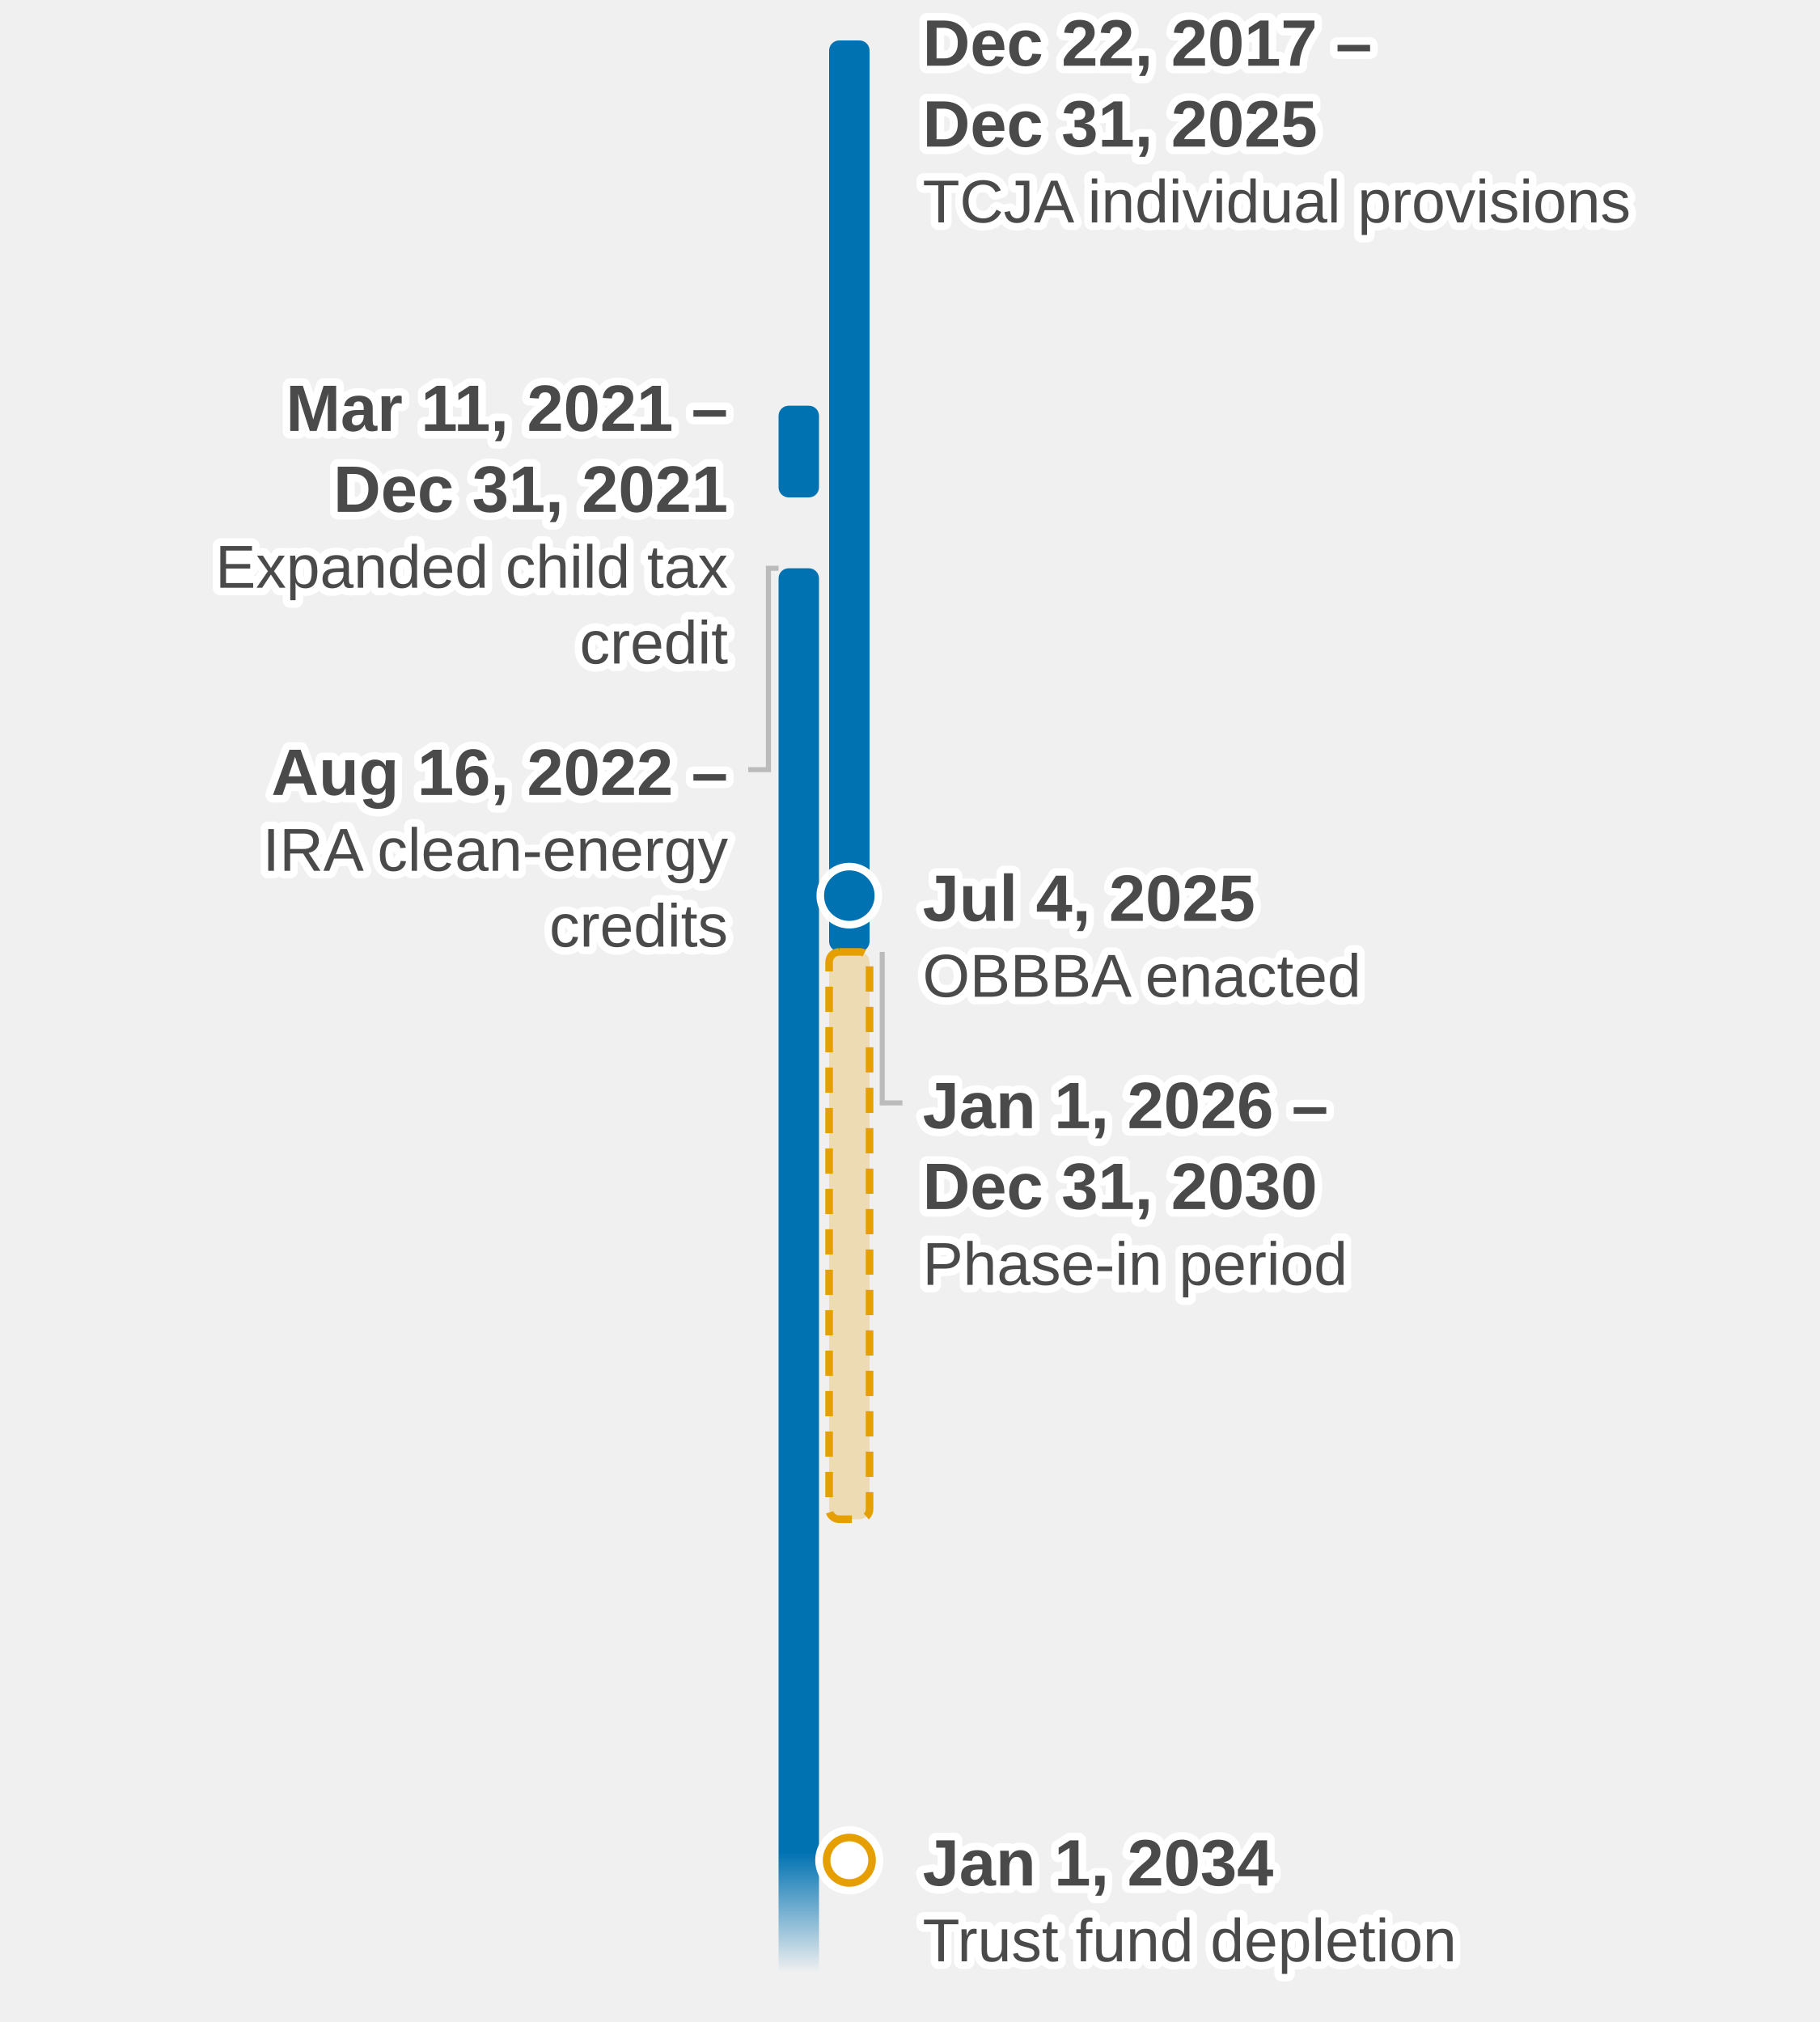
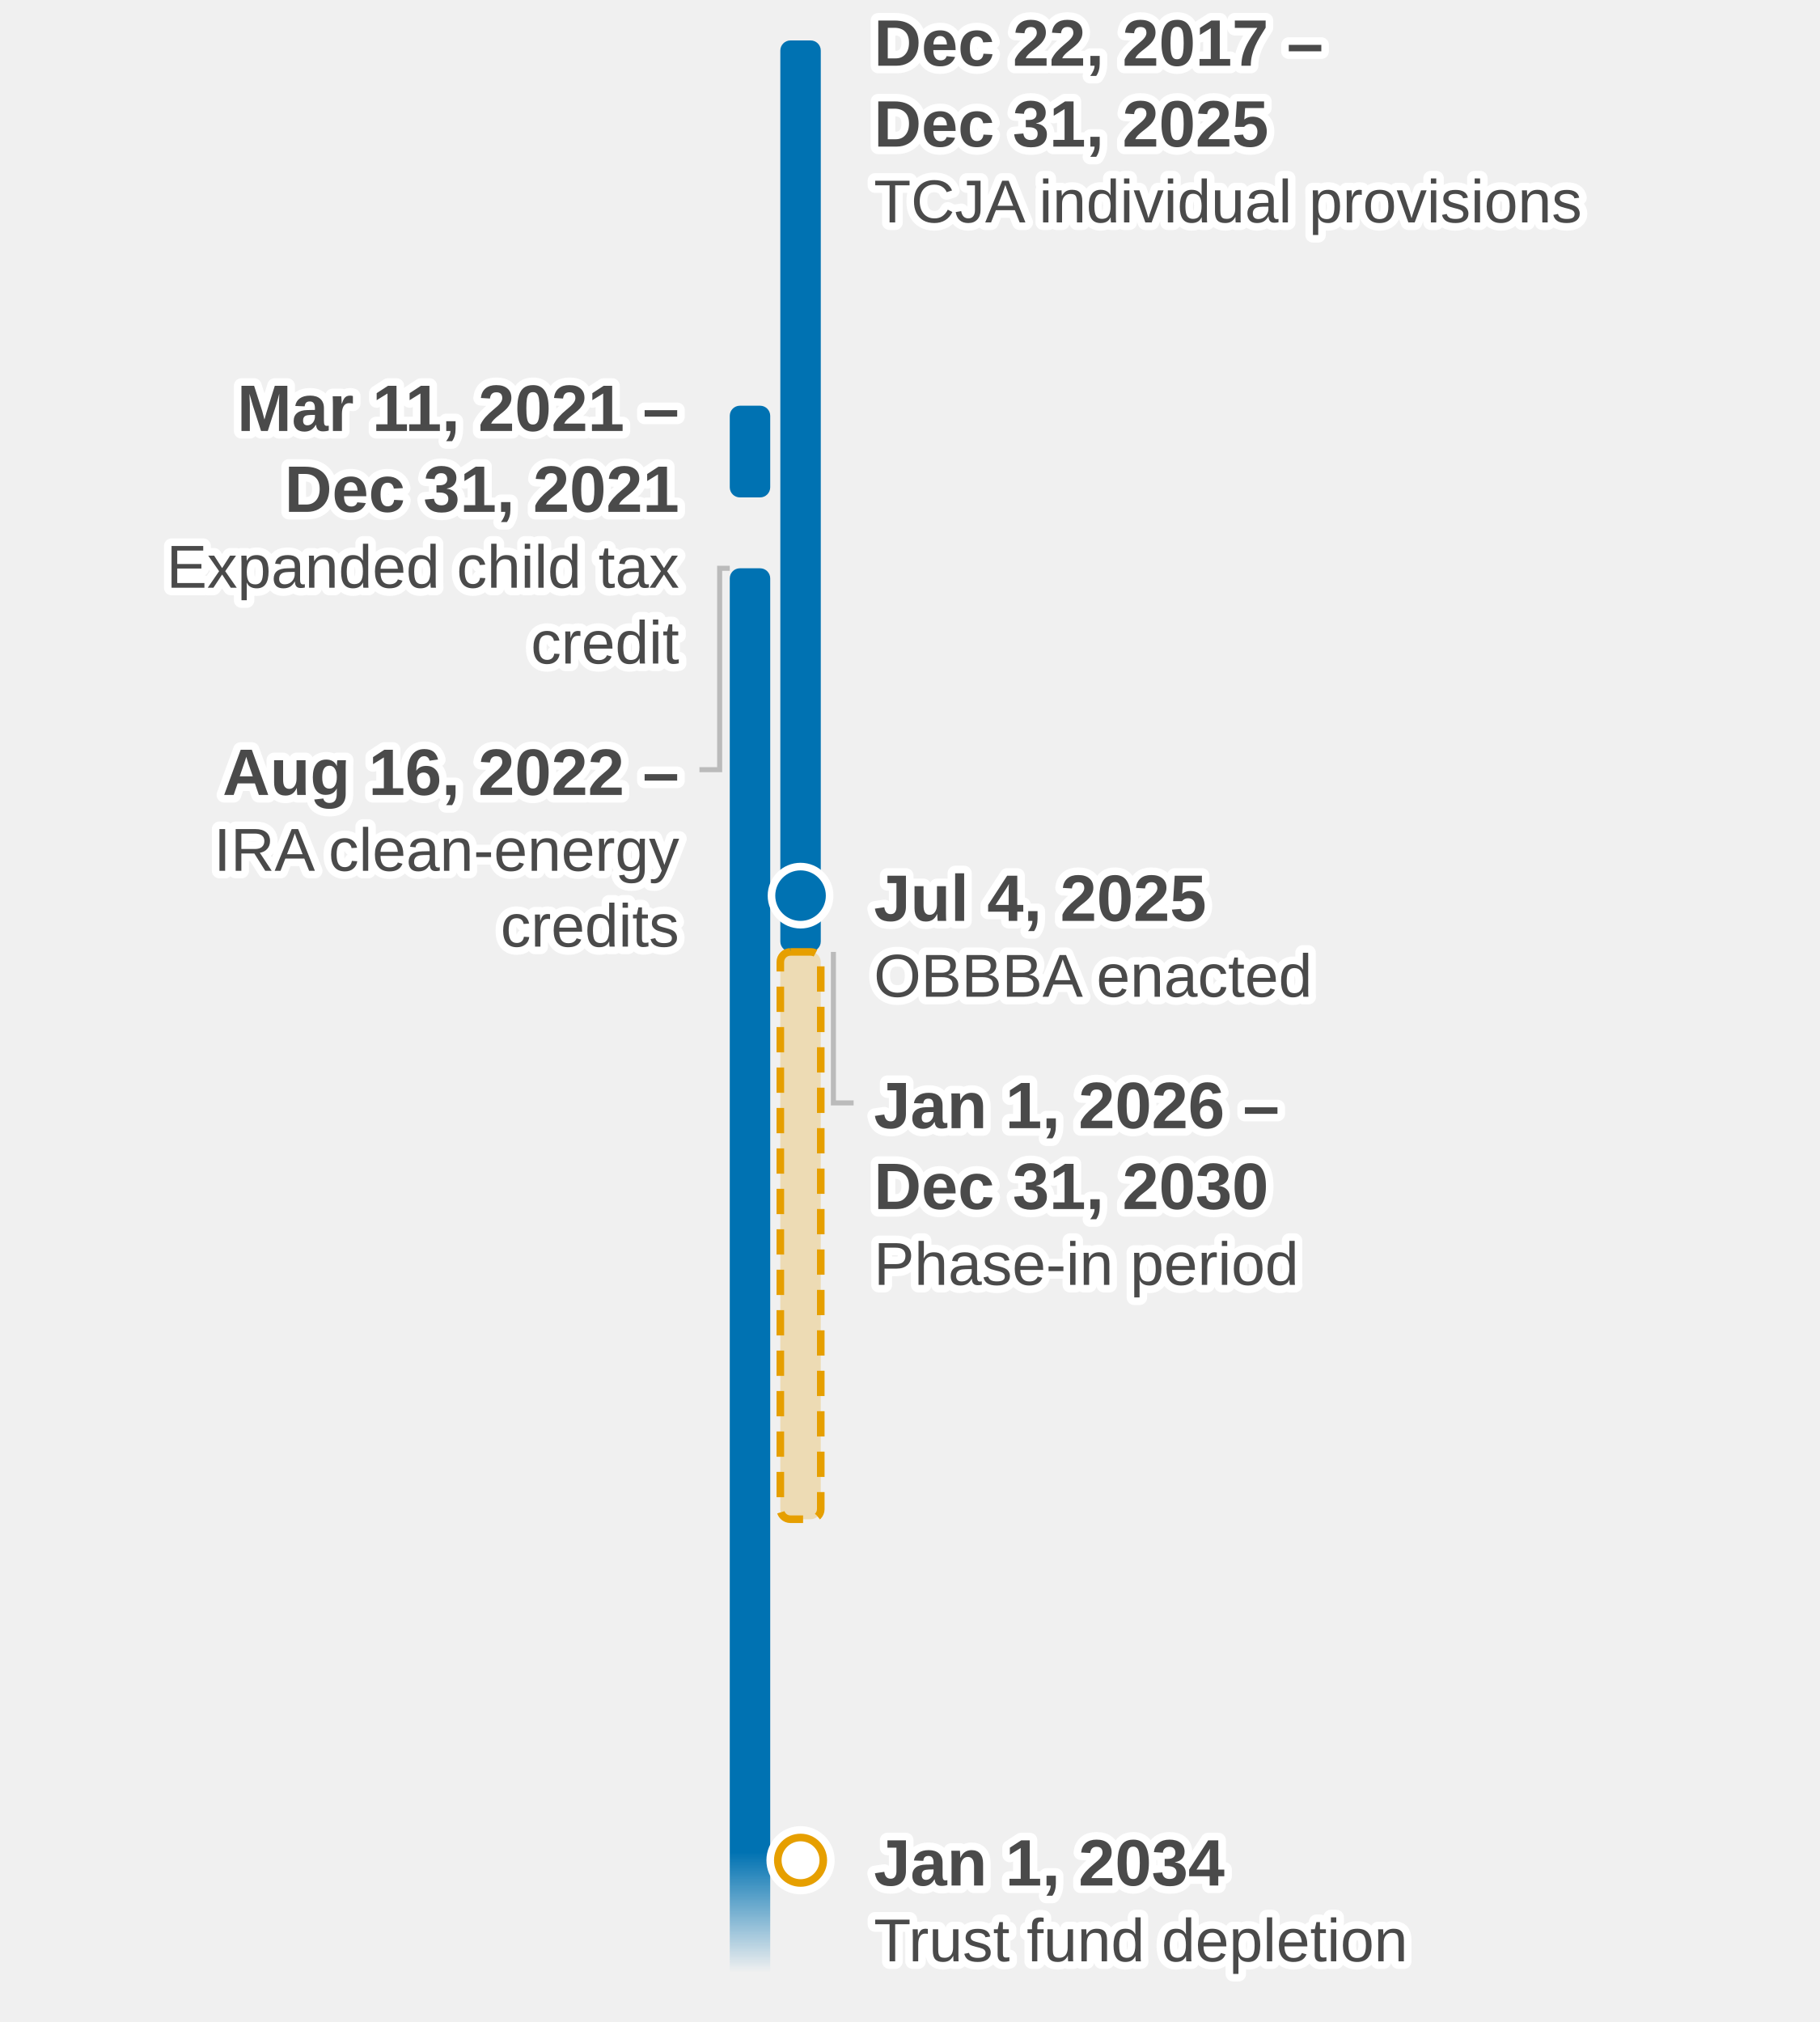
<svg class="tbl-timeline" width="360" height="400" viewBox="0 0 360 400" font-family="Figtree, &quot;Source Sans 3&quot;, system-ui, -apple-system, &quot;Segoe UI&quot;, Arial, sans-serif">
  <defs>
    <linearGradient id="tblfade-0072B2-down-914" x1="0" y1="0" x2="0" y2="1">
      <stop offset="0.914" stop-color="#0072B2" stop-opacity="1" />
      <stop offset="1" stop-color="#0072B2" stop-opacity="0" />
    </linearGradient>
  </defs>
  <g class="tbl-timeline-chrome">
-     <line class="tbl-timeline-rule" x1="168" y1="8" x2="168" y2="392" stroke="#F0F0F0" stroke-width="2" />
+     <line class="tbl-timeline-rule" x1="158.35" y1="8" x2="158.35" y2="392" stroke="#F0F0F0" stroke-width="2" />
  </g>
  <g class="tbl-timeline-spans" aria-hidden="true">
-     <rect class="tbl-timeline-span" data-series="law" x="164" y="8" width="8" height="180.25" rx="2" fill="#0072B2" />
-     <rect class="tbl-timeline-span" data-series="law" x="154" y="80.26" width="8" height="18.14" rx="2" fill="#0072B2" />
-     <rect class="tbl-timeline-span" data-series="law" x="154" y="112.42" width="8" height="279.58" rx="2" fill="url(#tblfade-0072B2-down-914)" />
-     <rect class="tbl-timeline-span" data-series="projection" x="164" y="188.31" width="8" height="112.23" rx="2" fill="#E69F00" fill-opacity="0.25" stroke="#E69F00" stroke-width="1.5" stroke-dasharray="5 3" />
+     <rect class="tbl-timeline-span" data-series="law" x="154.35" y="8" width="8" height="180.25" rx="2" fill="#0072B2" />
+     <rect class="tbl-timeline-span" data-series="law" x="144.35" y="80.26" width="8" height="18.14" rx="2" fill="#0072B2" />
+     <rect class="tbl-timeline-span" data-series="law" x="144.35" y="112.42" width="8" height="279.58" rx="2" fill="url(#tblfade-0072B2-down-914)" />
+     <rect class="tbl-timeline-span" data-series="projection" x="154.35" y="188.31" width="8" height="112.23" rx="2" fill="#E69F00" fill-opacity="0.25" stroke="#E69F00" stroke-width="1.5" stroke-dasharray="5 3" />
  </g>
  <g class="tbl-timeline-markers" aria-hidden="true">
-     <circle class="tbl-timeline-marker-halo" data-series="law" cx="168" cy="177.18" r="6.5" fill="#FFFFFF" />
-     <circle class="tbl-timeline-marker-halo" data-series="projection" cx="168" cy="368" r="6.75" fill="#FFFFFF" />
-     <circle class="tbl-timeline-marker" data-series="law" cx="168" cy="177.18" r="4.5" fill="#0072B2" stroke="#0072B2" stroke-width="1" />
-     <circle class="tbl-timeline-marker" data-series="projection" cx="168" cy="368" r="4.5" fill="#FFFFFF" stroke="#E69F00" stroke-width="1.5" />
+     <circle class="tbl-timeline-marker-halo" data-series="law" cx="158.35" cy="177.18" r="6.5" fill="#FFFFFF" />
+     <circle class="tbl-timeline-marker-halo" data-series="projection" cx="158.35" cy="368" r="6.75" fill="#FFFFFF" />
+     <circle class="tbl-timeline-marker" data-series="law" cx="158.35" cy="177.18" r="4.5" fill="#0072B2" stroke="#0072B2" stroke-width="1" />
+     <circle class="tbl-timeline-marker" data-series="projection" cx="158.35" cy="368" r="4.5" fill="#FFFFFF" stroke="#E69F00" stroke-width="1.5" />
  </g>
  <g class="tbl-timeline-stems" aria-hidden="true">
-     <polyline class="tbl-timeline-stem" data-series="law" fill="none" stroke="#BBBBBB" stroke-width="1" points="154,112.42 152,112.42 152,152.26 148,152.26" />
-     <polyline class="tbl-timeline-stem" data-series="projection" fill="none" stroke="#BBBBBB" stroke-width="1" points="174.5,188.31 174.5,218.18 178.5,218.18" />
+     <polyline class="tbl-timeline-stem" data-series="law" fill="none" stroke="#BBBBBB" stroke-width="1" points="144.35,112.42 142.35,112.42 142.35,152.26 138.35,152.26" />
+     <polyline class="tbl-timeline-stem" data-series="projection" fill="none" stroke="#BBBBBB" stroke-width="1" points="164.85,188.31 164.85,218.18 168.85,218.18" />
  </g>
  <g role="list" aria-label="Timeline, 6 events">
    <g role="listitem" aria-label="Dec 22, 2017 – Dec 31, 2025: TCJA individual provisions.">
      <g class="tbl-timeline-label" data-series="law">
-         <text x="182.5" y="13" text-anchor="start" font-size="13" font-weight="700" fill="#4A4A4A" paint-order="stroke" stroke="#FFFFFF" stroke-width="3" stroke-linejoin="round">Dec 22, 2017 –</text>
-         <text x="182.5" y="29" text-anchor="start" font-size="13" font-weight="700" fill="#4A4A4A" paint-order="stroke" stroke="#FFFFFF" stroke-width="3" stroke-linejoin="round">Dec 31, 2025</text>
-         <text x="182.5" y="44" text-anchor="start" font-size="12" font-weight="500" fill="#4A4A4A" paint-order="stroke" stroke="#FFFFFF" stroke-width="3" stroke-linejoin="round">TCJA individual provisions</text>
+         <text x="172.85" y="13" text-anchor="start" font-size="13" font-weight="700" fill="#4A4A4A" paint-order="stroke" stroke="#FFFFFF" stroke-width="3" stroke-linejoin="round">Dec 22, 2017 –</text>
+         <text x="172.85" y="29" text-anchor="start" font-size="13" font-weight="700" fill="#4A4A4A" paint-order="stroke" stroke="#FFFFFF" stroke-width="3" stroke-linejoin="round">Dec 31, 2025</text>
+         <text x="172.85" y="44" text-anchor="start" font-size="12" font-weight="500" fill="#4A4A4A" paint-order="stroke" stroke="#FFFFFF" stroke-width="3" stroke-linejoin="round">TCJA individual provisions</text>
      </g>
    </g>
    <g role="listitem" aria-label="Mar 11, 2021 – Dec 31, 2021: Expanded child tax credit.">
      <g class="tbl-timeline-label" data-series="law">
-         <text x="144" y="85.26" text-anchor="end" font-size="13" font-weight="700" fill="#4A4A4A" paint-order="stroke" stroke="#FFFFFF" stroke-width="3" stroke-linejoin="round">Mar 11, 2021 –</text>
-         <text x="144" y="101.26" text-anchor="end" font-size="13" font-weight="700" fill="#4A4A4A" paint-order="stroke" stroke="#FFFFFF" stroke-width="3" stroke-linejoin="round">Dec 31, 2021</text>
-         <text x="144" y="116.26" text-anchor="end" font-size="12" font-weight="500" fill="#4A4A4A" paint-order="stroke" stroke="#FFFFFF" stroke-width="3" stroke-linejoin="round">Expanded child tax</text>
-         <text x="144" y="131.26" text-anchor="end" font-size="12" font-weight="500" fill="#4A4A4A" paint-order="stroke" stroke="#FFFFFF" stroke-width="3" stroke-linejoin="round">credit</text>
+         <text x="134.35" y="85.26" text-anchor="end" font-size="13" font-weight="700" fill="#4A4A4A" paint-order="stroke" stroke="#FFFFFF" stroke-width="3" stroke-linejoin="round">Mar 11, 2021 –</text>
+         <text x="134.35" y="101.26" text-anchor="end" font-size="13" font-weight="700" fill="#4A4A4A" paint-order="stroke" stroke="#FFFFFF" stroke-width="3" stroke-linejoin="round">Dec 31, 2021</text>
+         <text x="134.35" y="116.26" text-anchor="end" font-size="12" font-weight="500" fill="#4A4A4A" paint-order="stroke" stroke="#FFFFFF" stroke-width="3" stroke-linejoin="round">Expanded child tax</text>
+         <text x="134.35" y="131.26" text-anchor="end" font-size="12" font-weight="500" fill="#4A4A4A" paint-order="stroke" stroke="#FFFFFF" stroke-width="3" stroke-linejoin="round">credit</text>
      </g>
    </g>
    <g role="listitem" aria-label="Aug 16, 2022 onward: IRA clean-energy credits.">
      <g class="tbl-timeline-label" data-series="law">
-         <text x="144" y="157.26" text-anchor="end" font-size="13" font-weight="700" fill="#4A4A4A" paint-order="stroke" stroke="#FFFFFF" stroke-width="3" stroke-linejoin="round">Aug 16, 2022 –</text>
-         <text x="144" y="172.26" text-anchor="end" font-size="12" font-weight="500" fill="#4A4A4A" paint-order="stroke" stroke="#FFFFFF" stroke-width="3" stroke-linejoin="round">IRA clean-energy</text>
-         <text x="144" y="187.26" text-anchor="end" font-size="12" font-weight="500" fill="#4A4A4A" paint-order="stroke" stroke="#FFFFFF" stroke-width="3" stroke-linejoin="round">credits</text>
+         <text x="134.35" y="157.26" text-anchor="end" font-size="13" font-weight="700" fill="#4A4A4A" paint-order="stroke" stroke="#FFFFFF" stroke-width="3" stroke-linejoin="round">Aug 16, 2022 –</text>
+         <text x="134.35" y="172.26" text-anchor="end" font-size="12" font-weight="500" fill="#4A4A4A" paint-order="stroke" stroke="#FFFFFF" stroke-width="3" stroke-linejoin="round">IRA clean-energy</text>
+         <text x="134.35" y="187.26" text-anchor="end" font-size="12" font-weight="500" fill="#4A4A4A" paint-order="stroke" stroke="#FFFFFF" stroke-width="3" stroke-linejoin="round">credits</text>
      </g>
    </g>
    <g role="listitem" aria-label="Jul 4, 2025: OBBBA enacted.">
      <g class="tbl-timeline-label" data-series="law">
-         <text x="182.5" y="182.18" text-anchor="start" font-size="13" font-weight="700" fill="#4A4A4A" paint-order="stroke" stroke="#FFFFFF" stroke-width="3" stroke-linejoin="round">Jul 4, 2025</text>
-         <text x="182.5" y="197.18" text-anchor="start" font-size="12" font-weight="500" fill="#4A4A4A" paint-order="stroke" stroke="#FFFFFF" stroke-width="3" stroke-linejoin="round">OBBBA enacted</text>
+         <text x="172.85" y="182.18" text-anchor="start" font-size="13" font-weight="700" fill="#4A4A4A" paint-order="stroke" stroke="#FFFFFF" stroke-width="3" stroke-linejoin="round">Jul 4, 2025</text>
+         <text x="172.85" y="197.18" text-anchor="start" font-size="12" font-weight="500" fill="#4A4A4A" paint-order="stroke" stroke="#FFFFFF" stroke-width="3" stroke-linejoin="round">OBBBA enacted</text>
      </g>
    </g>
    <g role="listitem" aria-label="Jan 1, 2026 – Dec 31, 2030: Phase-in period.">
      <g class="tbl-timeline-label" data-series="projection">
-         <text x="182.5" y="223.18" text-anchor="start" font-size="13" font-weight="700" fill="#4A4A4A" paint-order="stroke" stroke="#FFFFFF" stroke-width="3" stroke-linejoin="round">Jan 1, 2026 –</text>
-         <text x="182.5" y="239.18" text-anchor="start" font-size="13" font-weight="700" fill="#4A4A4A" paint-order="stroke" stroke="#FFFFFF" stroke-width="3" stroke-linejoin="round">Dec 31, 2030</text>
-         <text x="182.5" y="254.18" text-anchor="start" font-size="12" font-weight="500" fill="#4A4A4A" paint-order="stroke" stroke="#FFFFFF" stroke-width="3" stroke-linejoin="round">Phase-in period</text>
+         <text x="172.85" y="223.18" text-anchor="start" font-size="13" font-weight="700" fill="#4A4A4A" paint-order="stroke" stroke="#FFFFFF" stroke-width="3" stroke-linejoin="round">Jan 1, 2026 –</text>
+         <text x="172.85" y="239.18" text-anchor="start" font-size="13" font-weight="700" fill="#4A4A4A" paint-order="stroke" stroke="#FFFFFF" stroke-width="3" stroke-linejoin="round">Dec 31, 2030</text>
+         <text x="172.85" y="254.18" text-anchor="start" font-size="12" font-weight="500" fill="#4A4A4A" paint-order="stroke" stroke="#FFFFFF" stroke-width="3" stroke-linejoin="round">Phase-in period</text>
      </g>
    </g>
    <g role="listitem" aria-label="Jan 1, 2034: Trust fund depletion.">
      <g class="tbl-timeline-label" data-series="projection">
-         <text x="182.5" y="373" text-anchor="start" font-size="13" font-weight="700" fill="#4A4A4A" paint-order="stroke" stroke="#FFFFFF" stroke-width="3" stroke-linejoin="round">Jan 1, 2034</text>
-         <text x="182.5" y="388" text-anchor="start" font-size="12" font-weight="500" fill="#4A4A4A" paint-order="stroke" stroke="#FFFFFF" stroke-width="3" stroke-linejoin="round">Trust fund depletion</text>
+         <text x="172.85" y="373" text-anchor="start" font-size="13" font-weight="700" fill="#4A4A4A" paint-order="stroke" stroke="#FFFFFF" stroke-width="3" stroke-linejoin="round">Jan 1, 2034</text>
+         <text x="172.85" y="388" text-anchor="start" font-size="12" font-weight="500" fill="#4A4A4A" paint-order="stroke" stroke="#FFFFFF" stroke-width="3" stroke-linejoin="round">Trust fund depletion</text>
      </g>
    </g>
  </g>
</svg>
